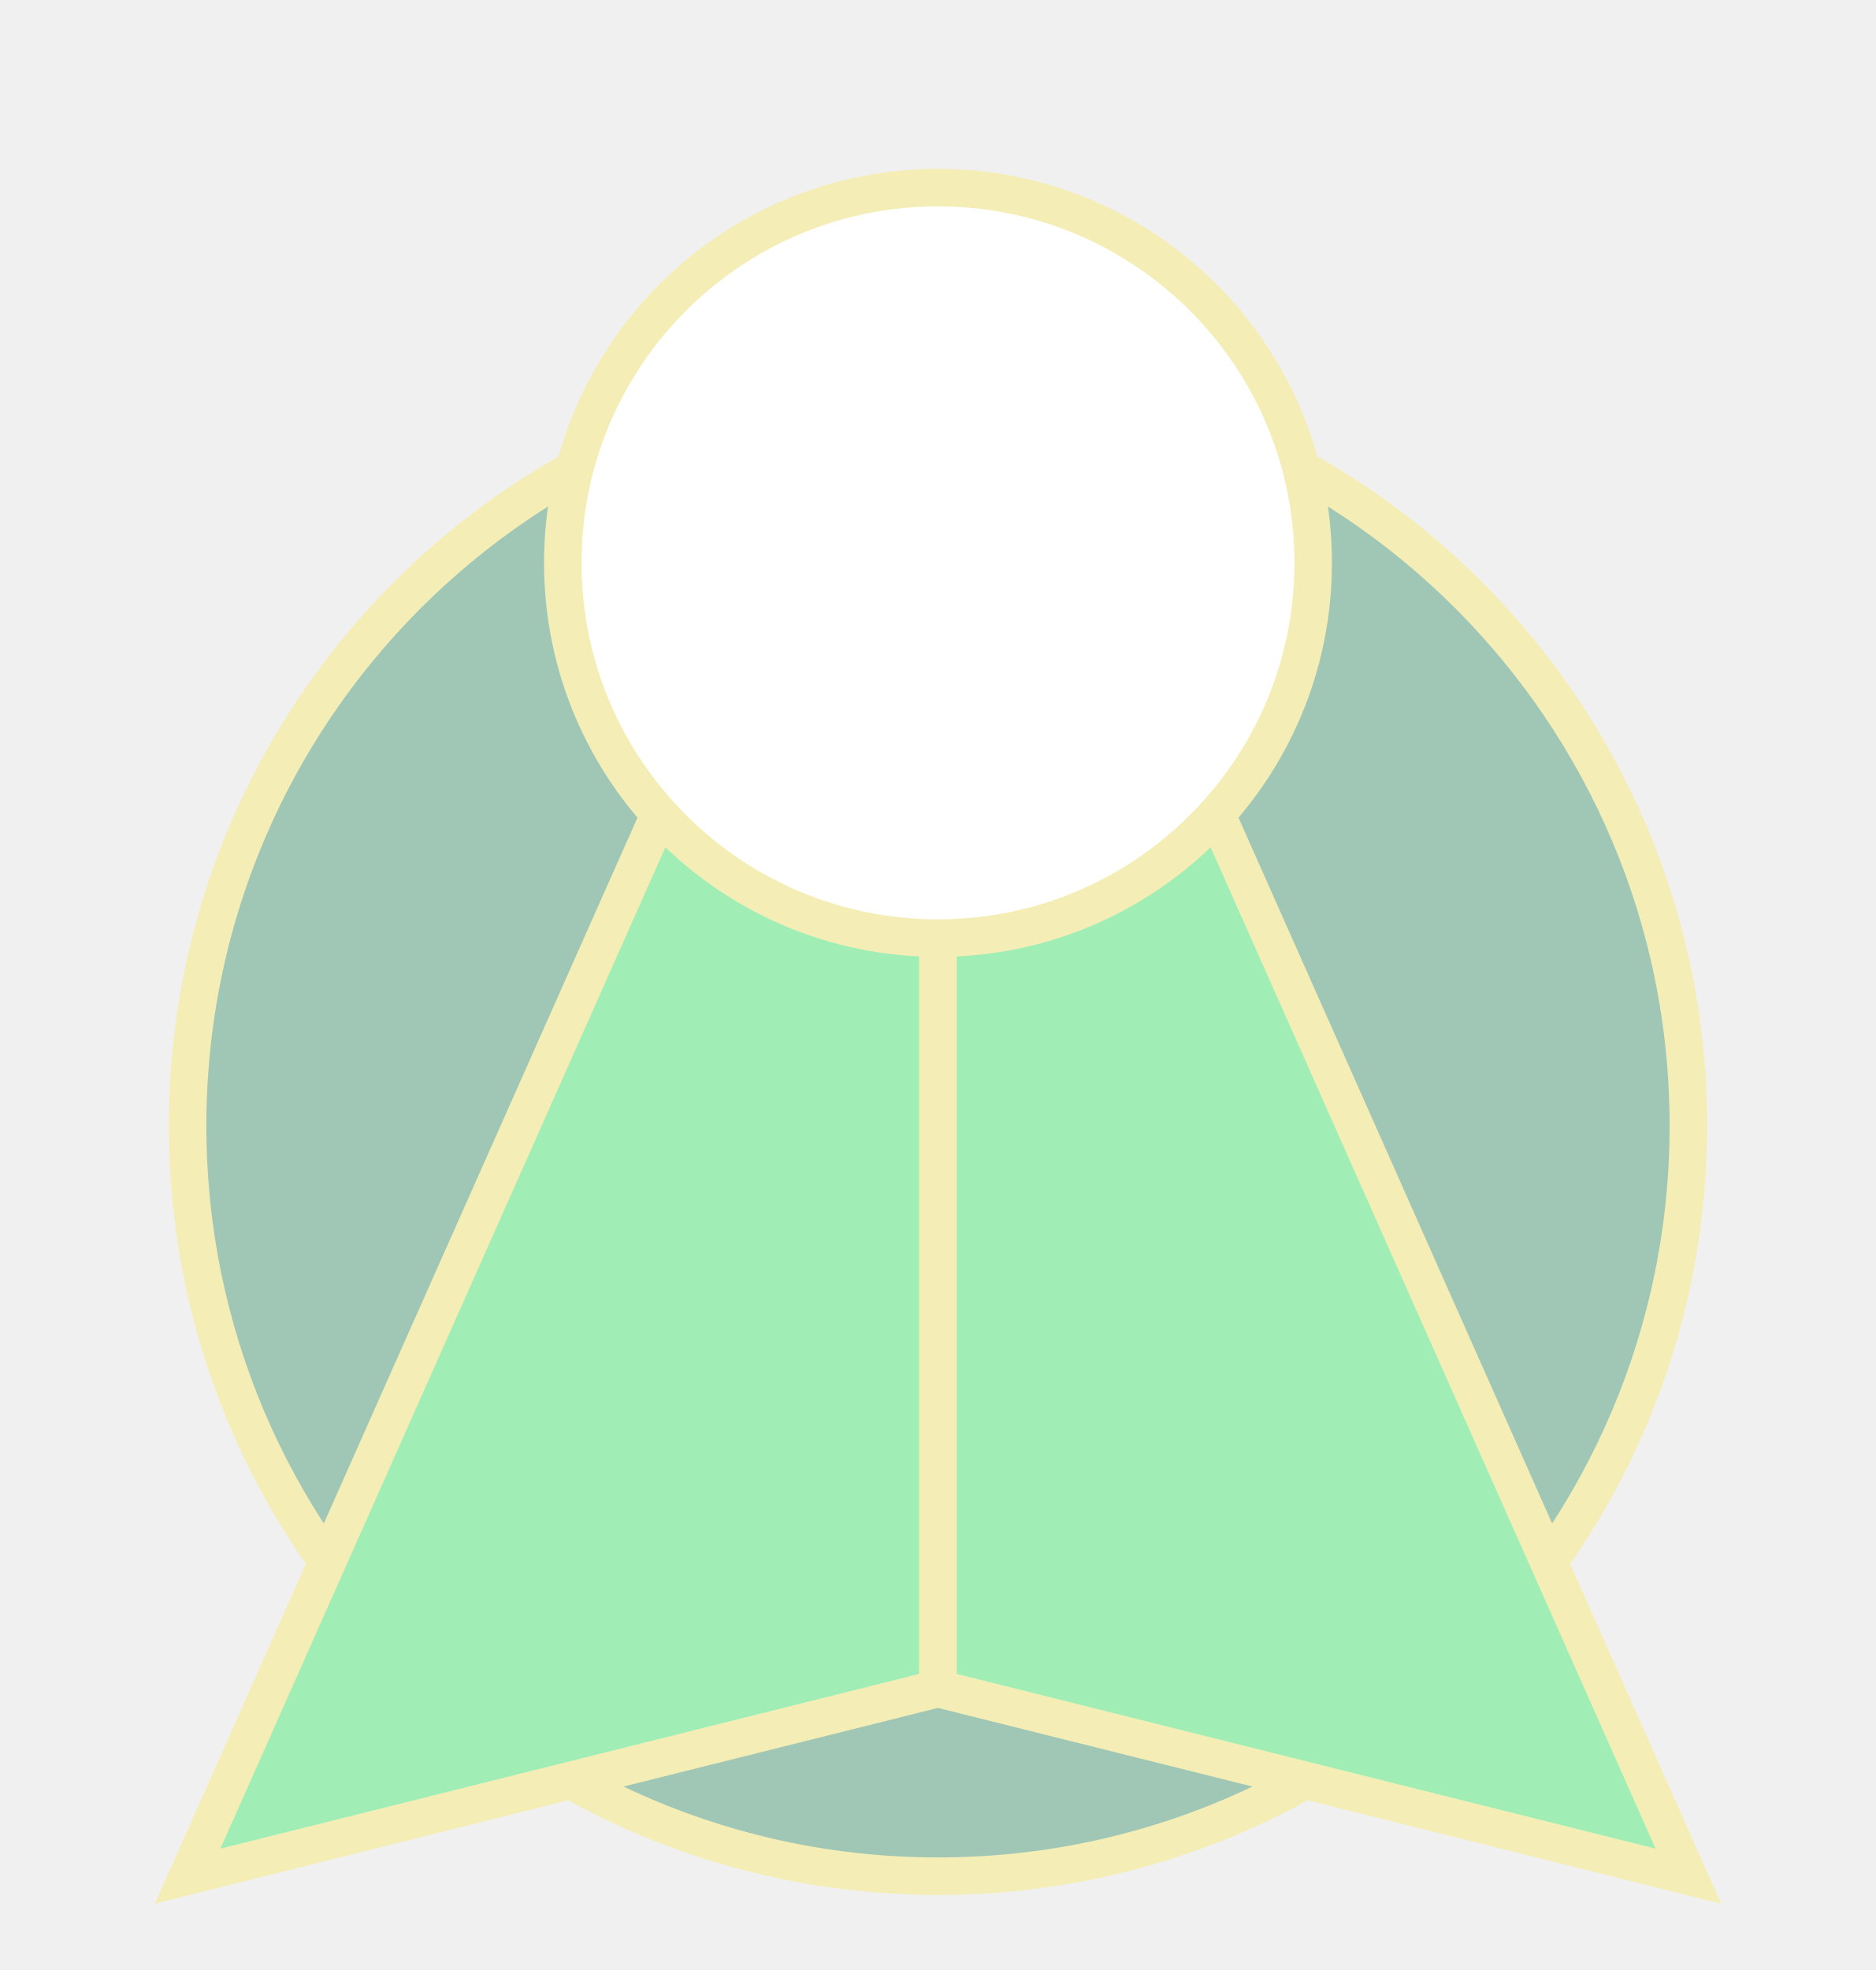
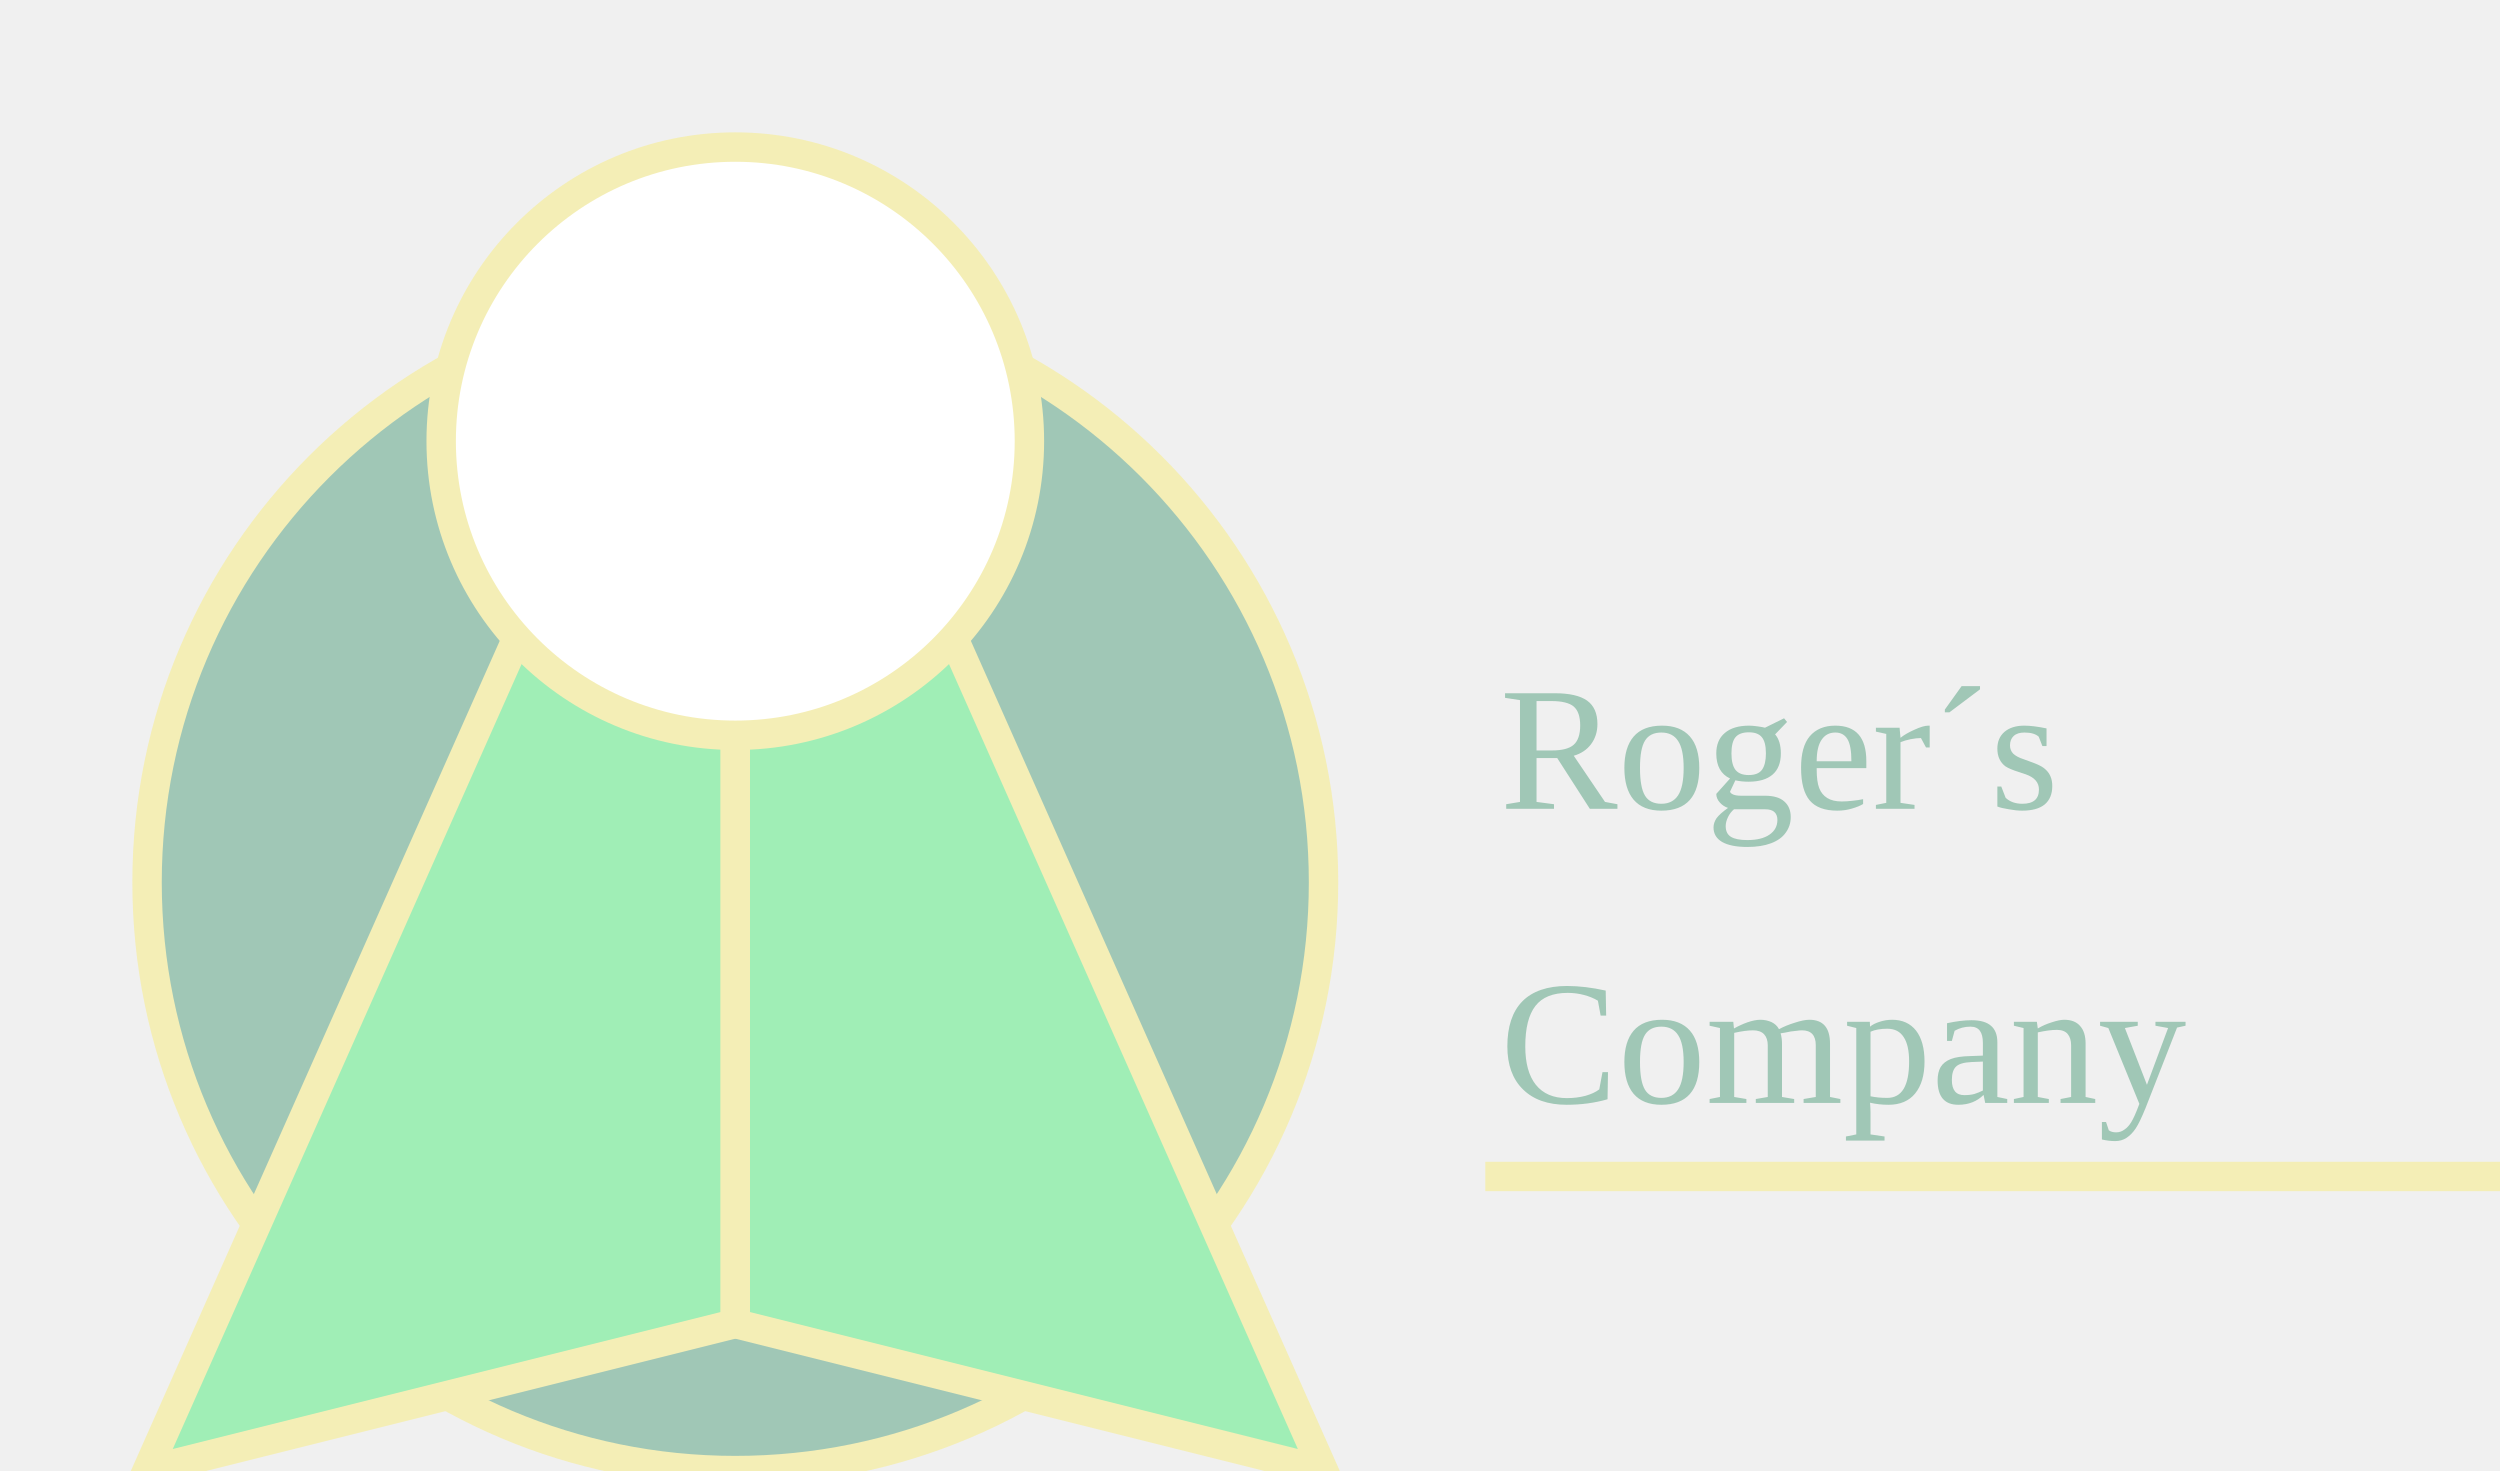
- <svg xmlns="http://www.w3.org/2000/svg" width="100" height="105">
+ <svg xmlns="http://www.w3.org/2000/svg" width="170" height="100">
  <circle cx="50" cy="60" r="40" stroke="#f4eeb6" stroke-width="2" fill="#a0c7b6" />
  <polygon points="50,10 50,90 10,100" style="fill:#a0eeb6;stroke:#f4eeb6;stroke-width:2" />
  <polygon points="50,10 50,90 90,100" style="fill:#a0eeb6;stroke:#f4eeb6;stroke-width:2" />
  <circle cx="50" cy="30" r="20" stroke="#f4eeb6" stroke-width="2" fill="white" />
  <text x="102" y="55" fill="#a0c7b6">Roger´s</text>
  <text x="102" y="75" fill="#a0c7b6">Company</text>
  <line x1="101" y1="80" x2="170" y2="80" style="stroke:#f4eeb6;stroke-width:2" />
</svg>
